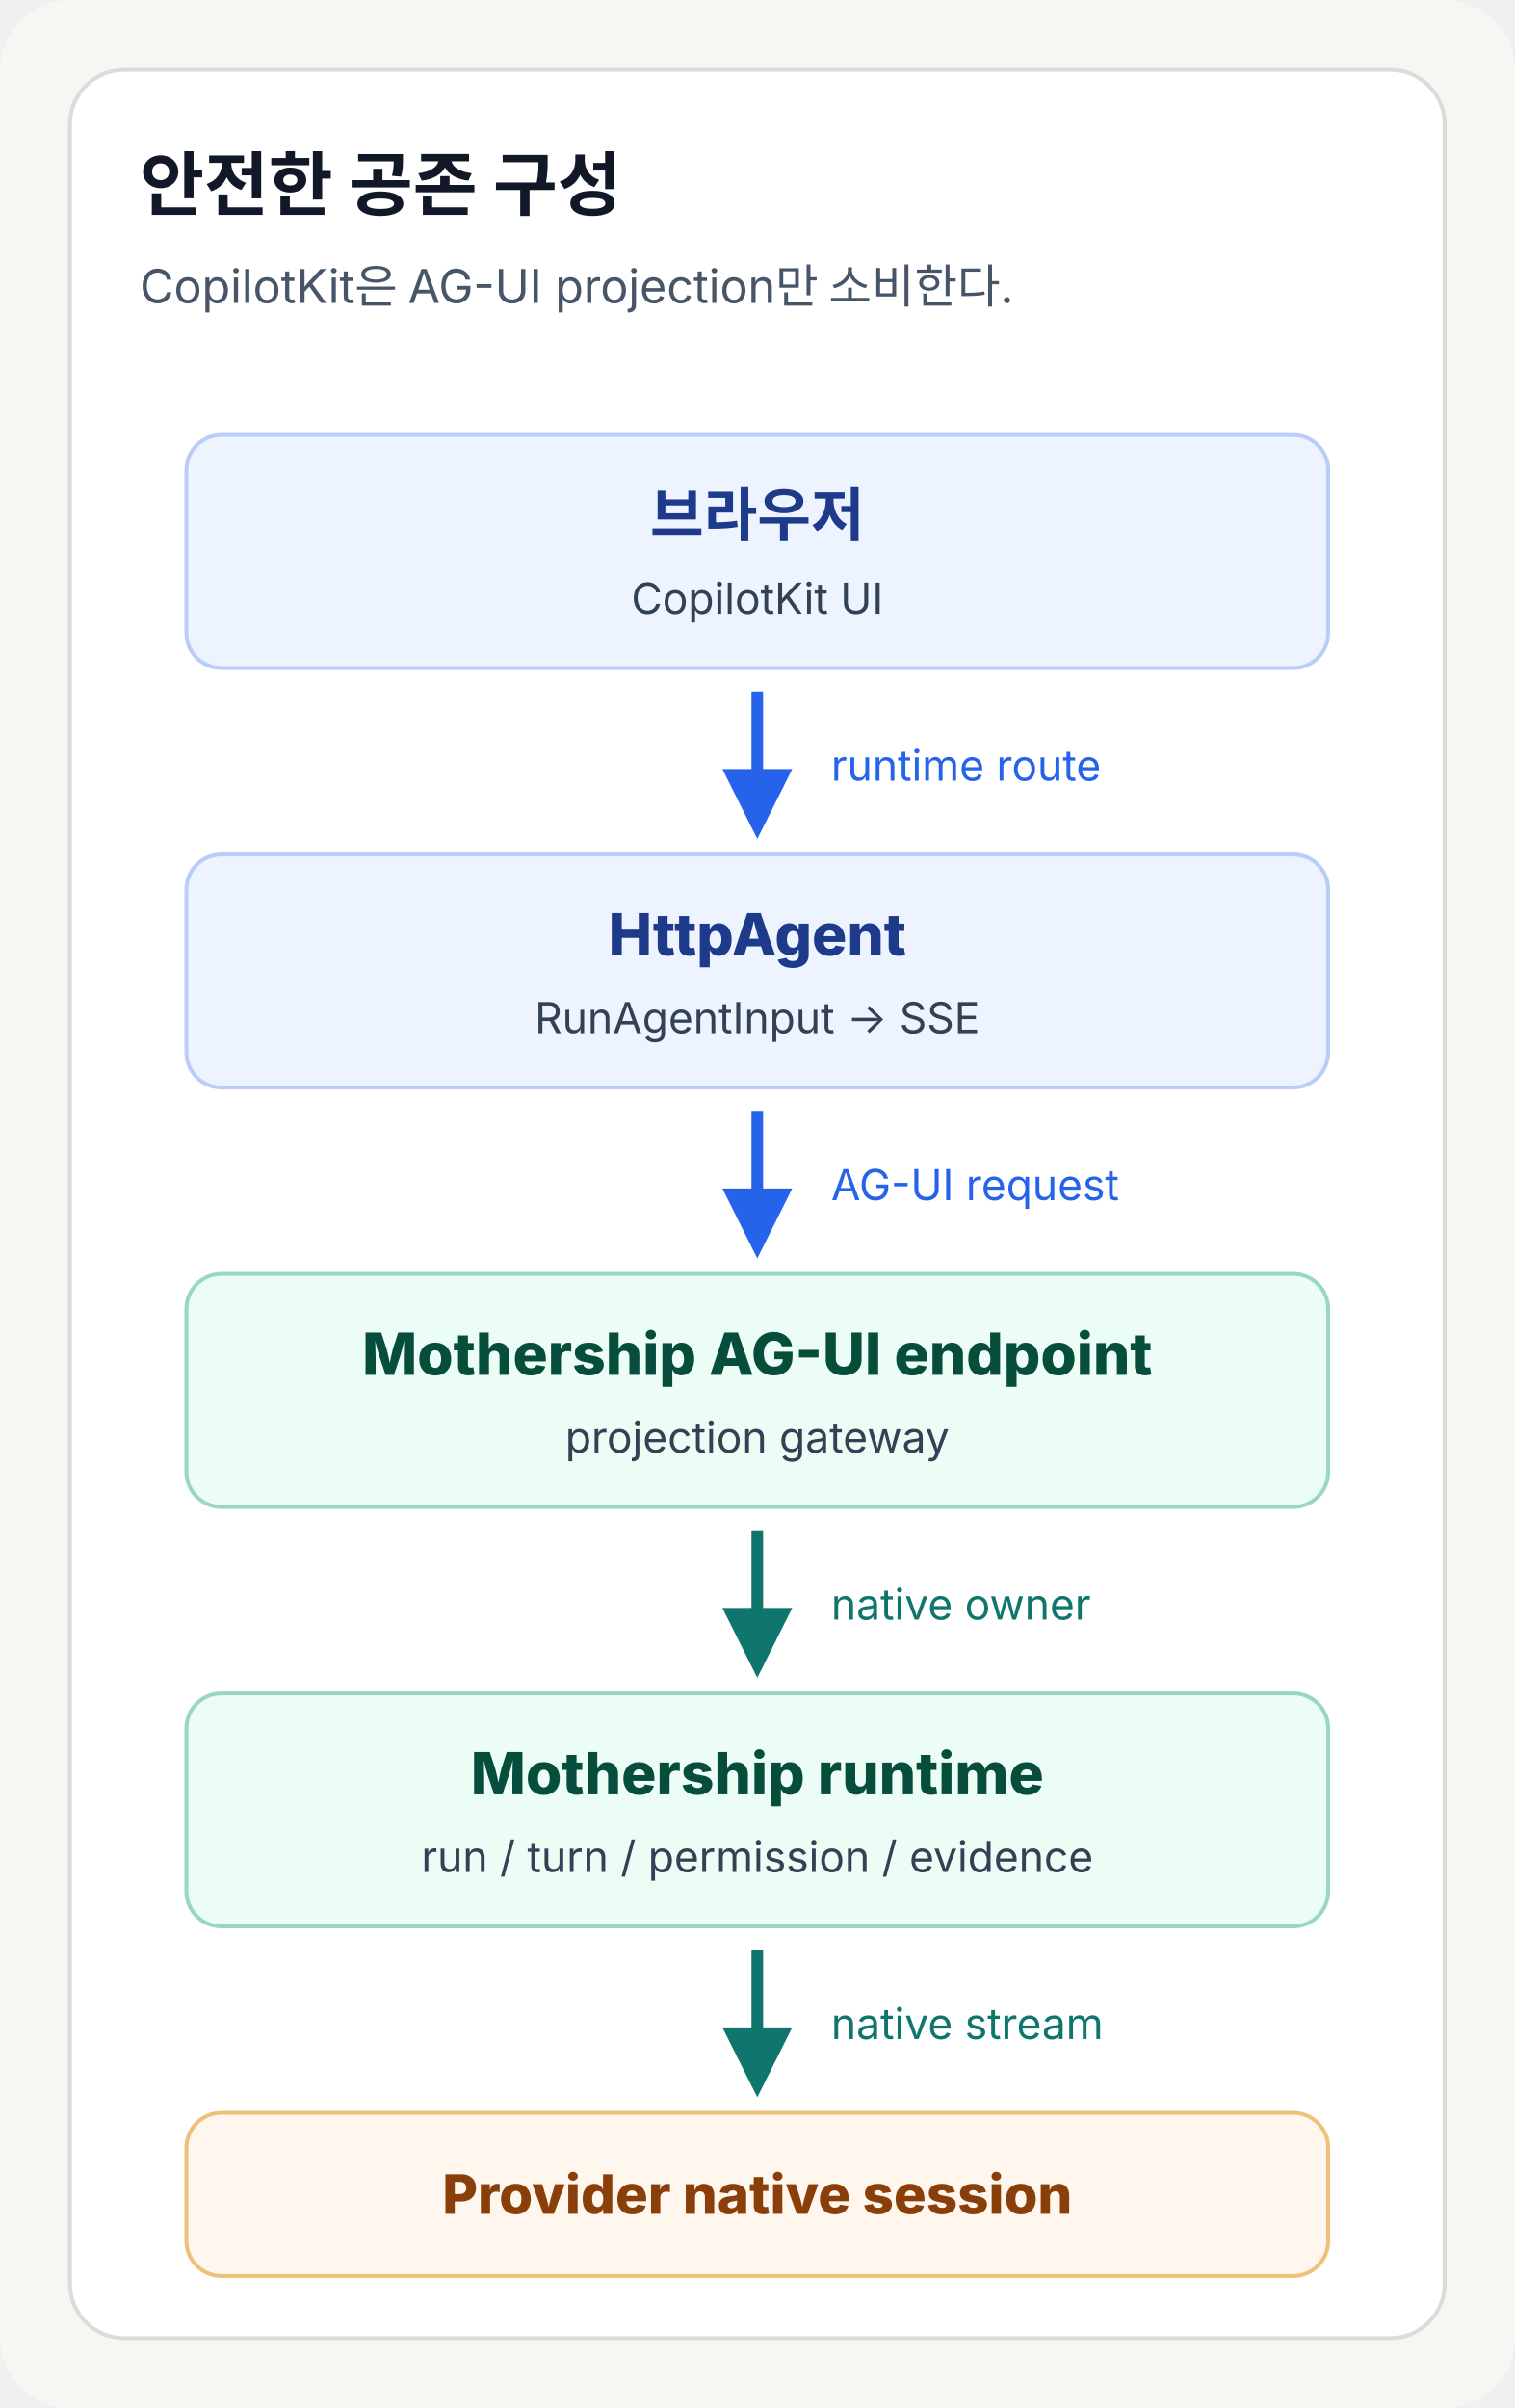
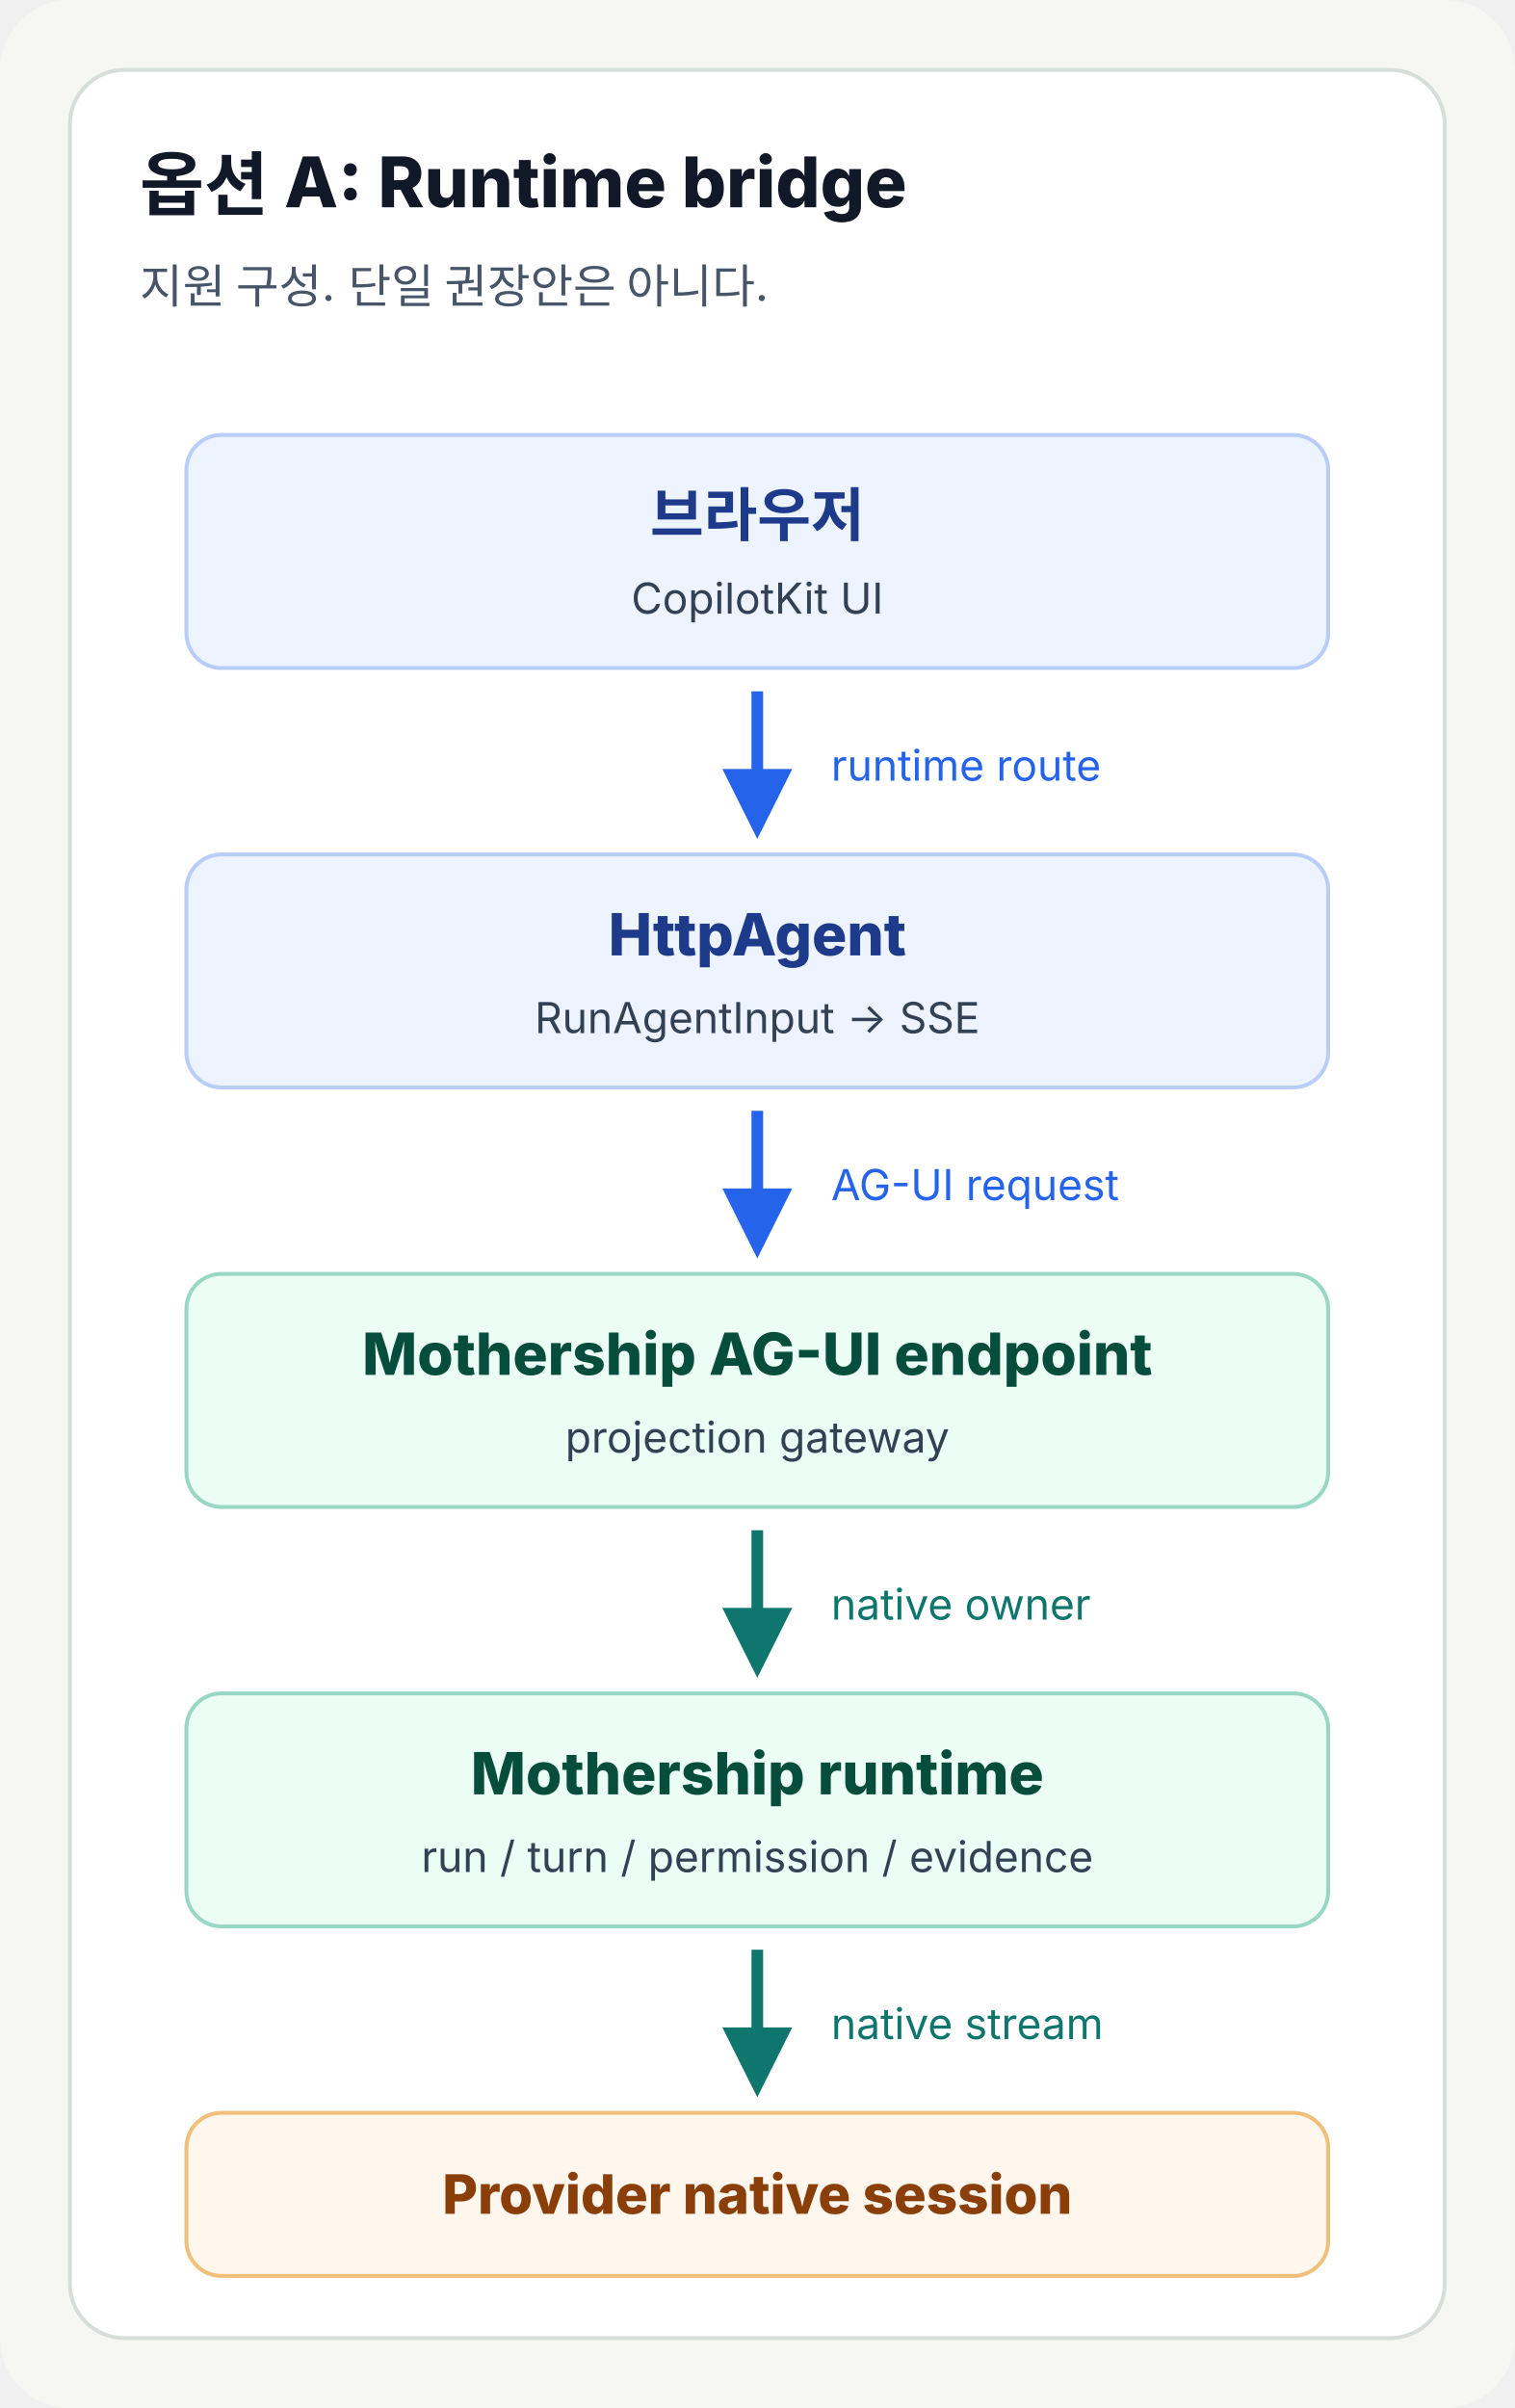
<svg xmlns="http://www.w3.org/2000/svg" role="img" aria-labelledby="title desc" viewBox="0 0 390 620">
  <defs>
    <marker id="arrow-blue" markerWidth="10" markerHeight="10" refX="7" refY="5" orient="auto">
      <path d="M2,2 L8,5 L2,8 Z" fill="#2563eb" />
    </marker>
    <marker id="arrow-green" markerWidth="10" markerHeight="10" refX="7" refY="5" orient="auto">
      <path d="M2,2 L8,5 L2,8 Z" fill="#0f766e" />
    </marker>
  </defs>
  <rect width="390" height="620" rx="18" fill="#f6f7f3" />
  <rect x="18" y="18" width="354" height="584" rx="14" fill="#ffffff" stroke="#d7ded9" />
-   <text x="36" y="54" font-family="Inter, ui-sans-serif, system-ui, sans-serif" font-size="18" font-weight="800" fill="#111827">안전한 공존 구성</text>
-   <text x="36" y="78" font-family="Inter, ui-sans-serif, system-ui, sans-serif" font-size="12" fill="#475569">CopilotKit은 AG-UI projection만 소비한다.</text>
+   <text x="36" y="54" font-family="Inter, ui-sans-serif, system-ui, sans-serif" font-size="18" font-weight="800" fill="#111827">옵션 A: Runtime bridge</text>
+   <text x="36" y="78" font-family="Inter, ui-sans-serif, system-ui, sans-serif" font-size="12" fill="#475569">지원 구성. 단일 권장안은 아니다.</text>
  <g font-family="Inter, ui-sans-serif, system-ui, sans-serif">
    <rect x="48" y="112" width="294" height="60" rx="9" fill="#eef4ff" stroke="#b8cdf8" />
    <text x="195" y="138" text-anchor="middle" font-size="15" font-weight="800" fill="#1e3a8a">브라우저</text>
    <text x="195" y="158" text-anchor="middle" font-size="11" fill="#334155">CopilotKit UI</text>
    <path d="M195 178 V213" stroke="#2563eb" stroke-width="3" marker-end="url(#arrow-blue)" />
    <text x="214" y="201" font-size="11" fill="#2563eb">runtime route</text>
    <rect x="48" y="220" width="294" height="60" rx="9" fill="#eef4ff" stroke="#b8cdf8" />
    <text x="195" y="246" text-anchor="middle" font-size="15" font-weight="800" fill="#1e3a8a">HttpAgent</text>
    <text x="195" y="266" text-anchor="middle" font-size="11" fill="#334155">RunAgentInput -&gt; SSE</text>
    <path d="M195 286 V321" stroke="#2563eb" stroke-width="3" marker-end="url(#arrow-blue)" />
    <text x="214" y="309" font-size="11" fill="#2563eb">AG-UI request</text>
    <rect x="48" y="328" width="294" height="60" rx="9" fill="#ecfdf5" stroke="#99d7c5" />
    <text x="195" y="354" text-anchor="middle" font-size="15" font-weight="800" fill="#064e3b">Mothership AG-UI endpoint</text>
    <text x="195" y="374" text-anchor="middle" font-size="11" fill="#334155">projection gateway</text>
    <path d="M195 394 V429" stroke="#0f766e" stroke-width="3" marker-end="url(#arrow-green)" />
    <text x="214" y="417" font-size="11" fill="#0f766e">native owner</text>
    <rect x="48" y="436" width="294" height="60" rx="9" fill="#ecfdf5" stroke="#99d7c5" />
    <text x="195" y="462" text-anchor="middle" font-size="15" font-weight="800" fill="#064e3b">Mothership runtime</text>
    <text x="195" y="482" text-anchor="middle" font-size="11" fill="#334155">run / turn / permission / evidence</text>
    <path d="M195 502 V537" stroke="#0f766e" stroke-width="3" marker-end="url(#arrow-green)" />
    <text x="214" y="525" font-size="11" fill="#0f766e">native stream</text>
    <rect x="48" y="544" width="294" height="42" rx="9" fill="#fff7ed" stroke="#f0bf7a" />
    <text x="195" y="570" text-anchor="middle" font-size="14" font-weight="800" fill="#8a3f0b">Provider native session</text>
  </g>
</svg>
